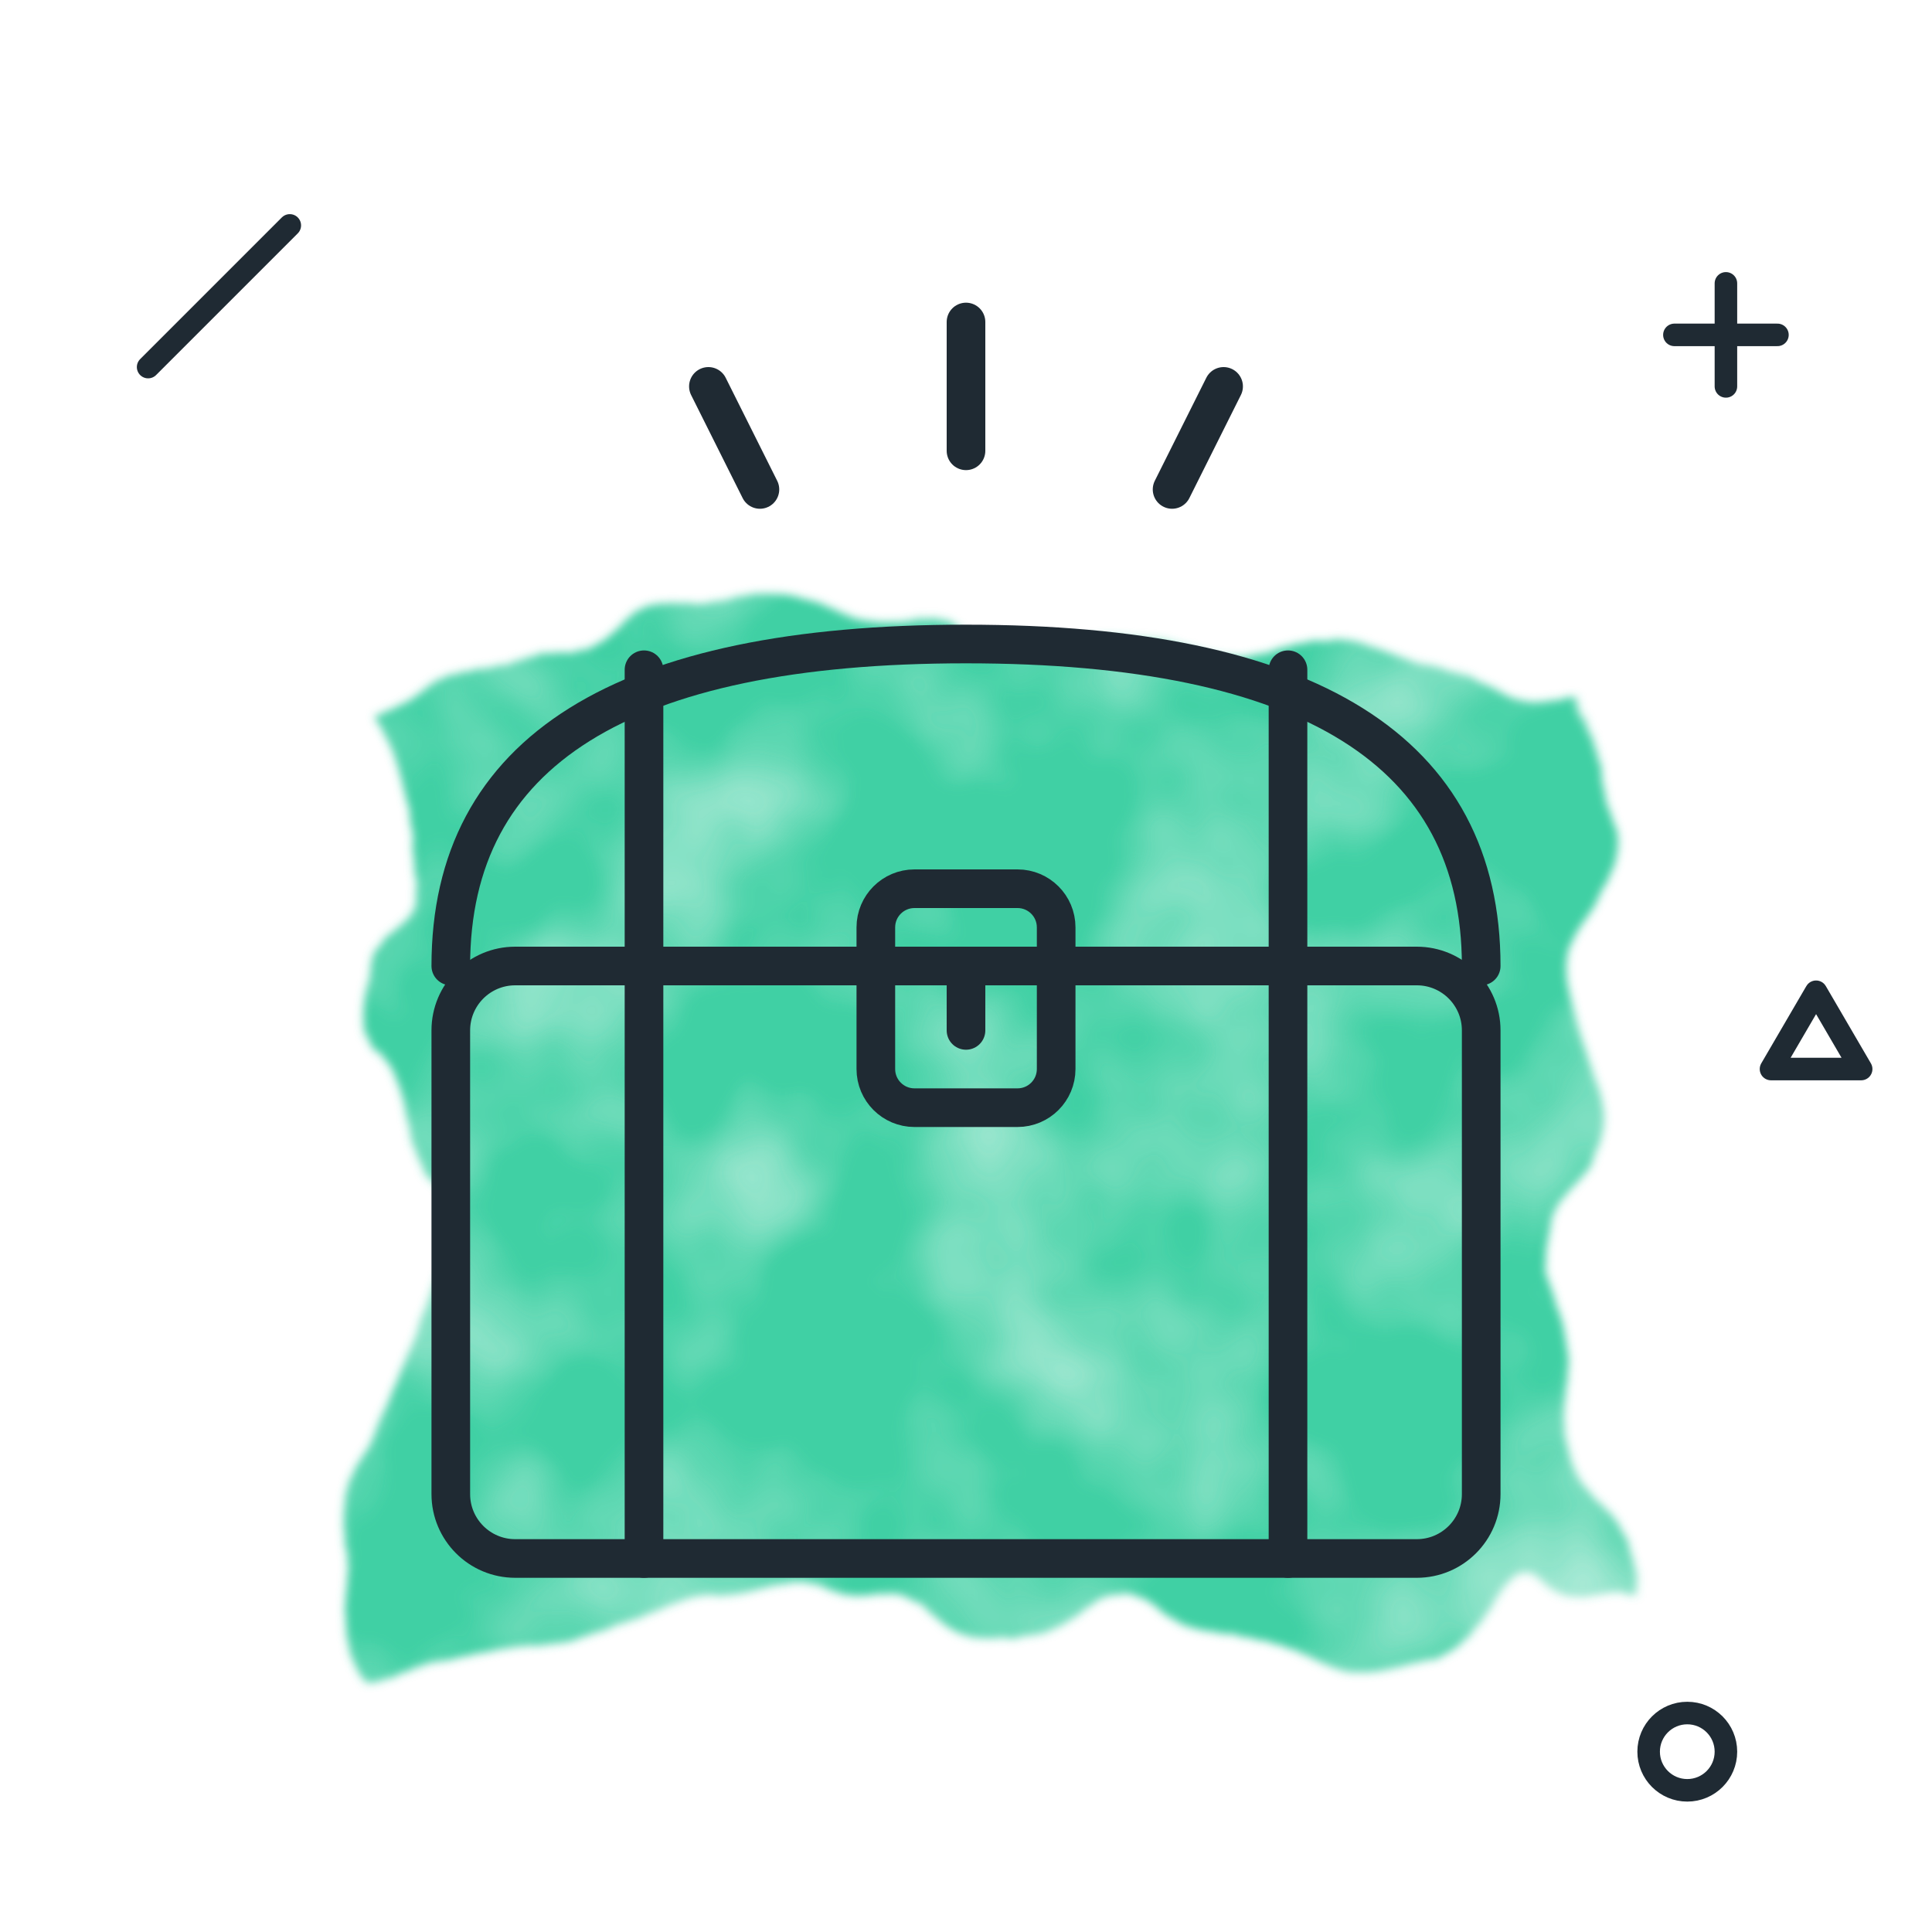
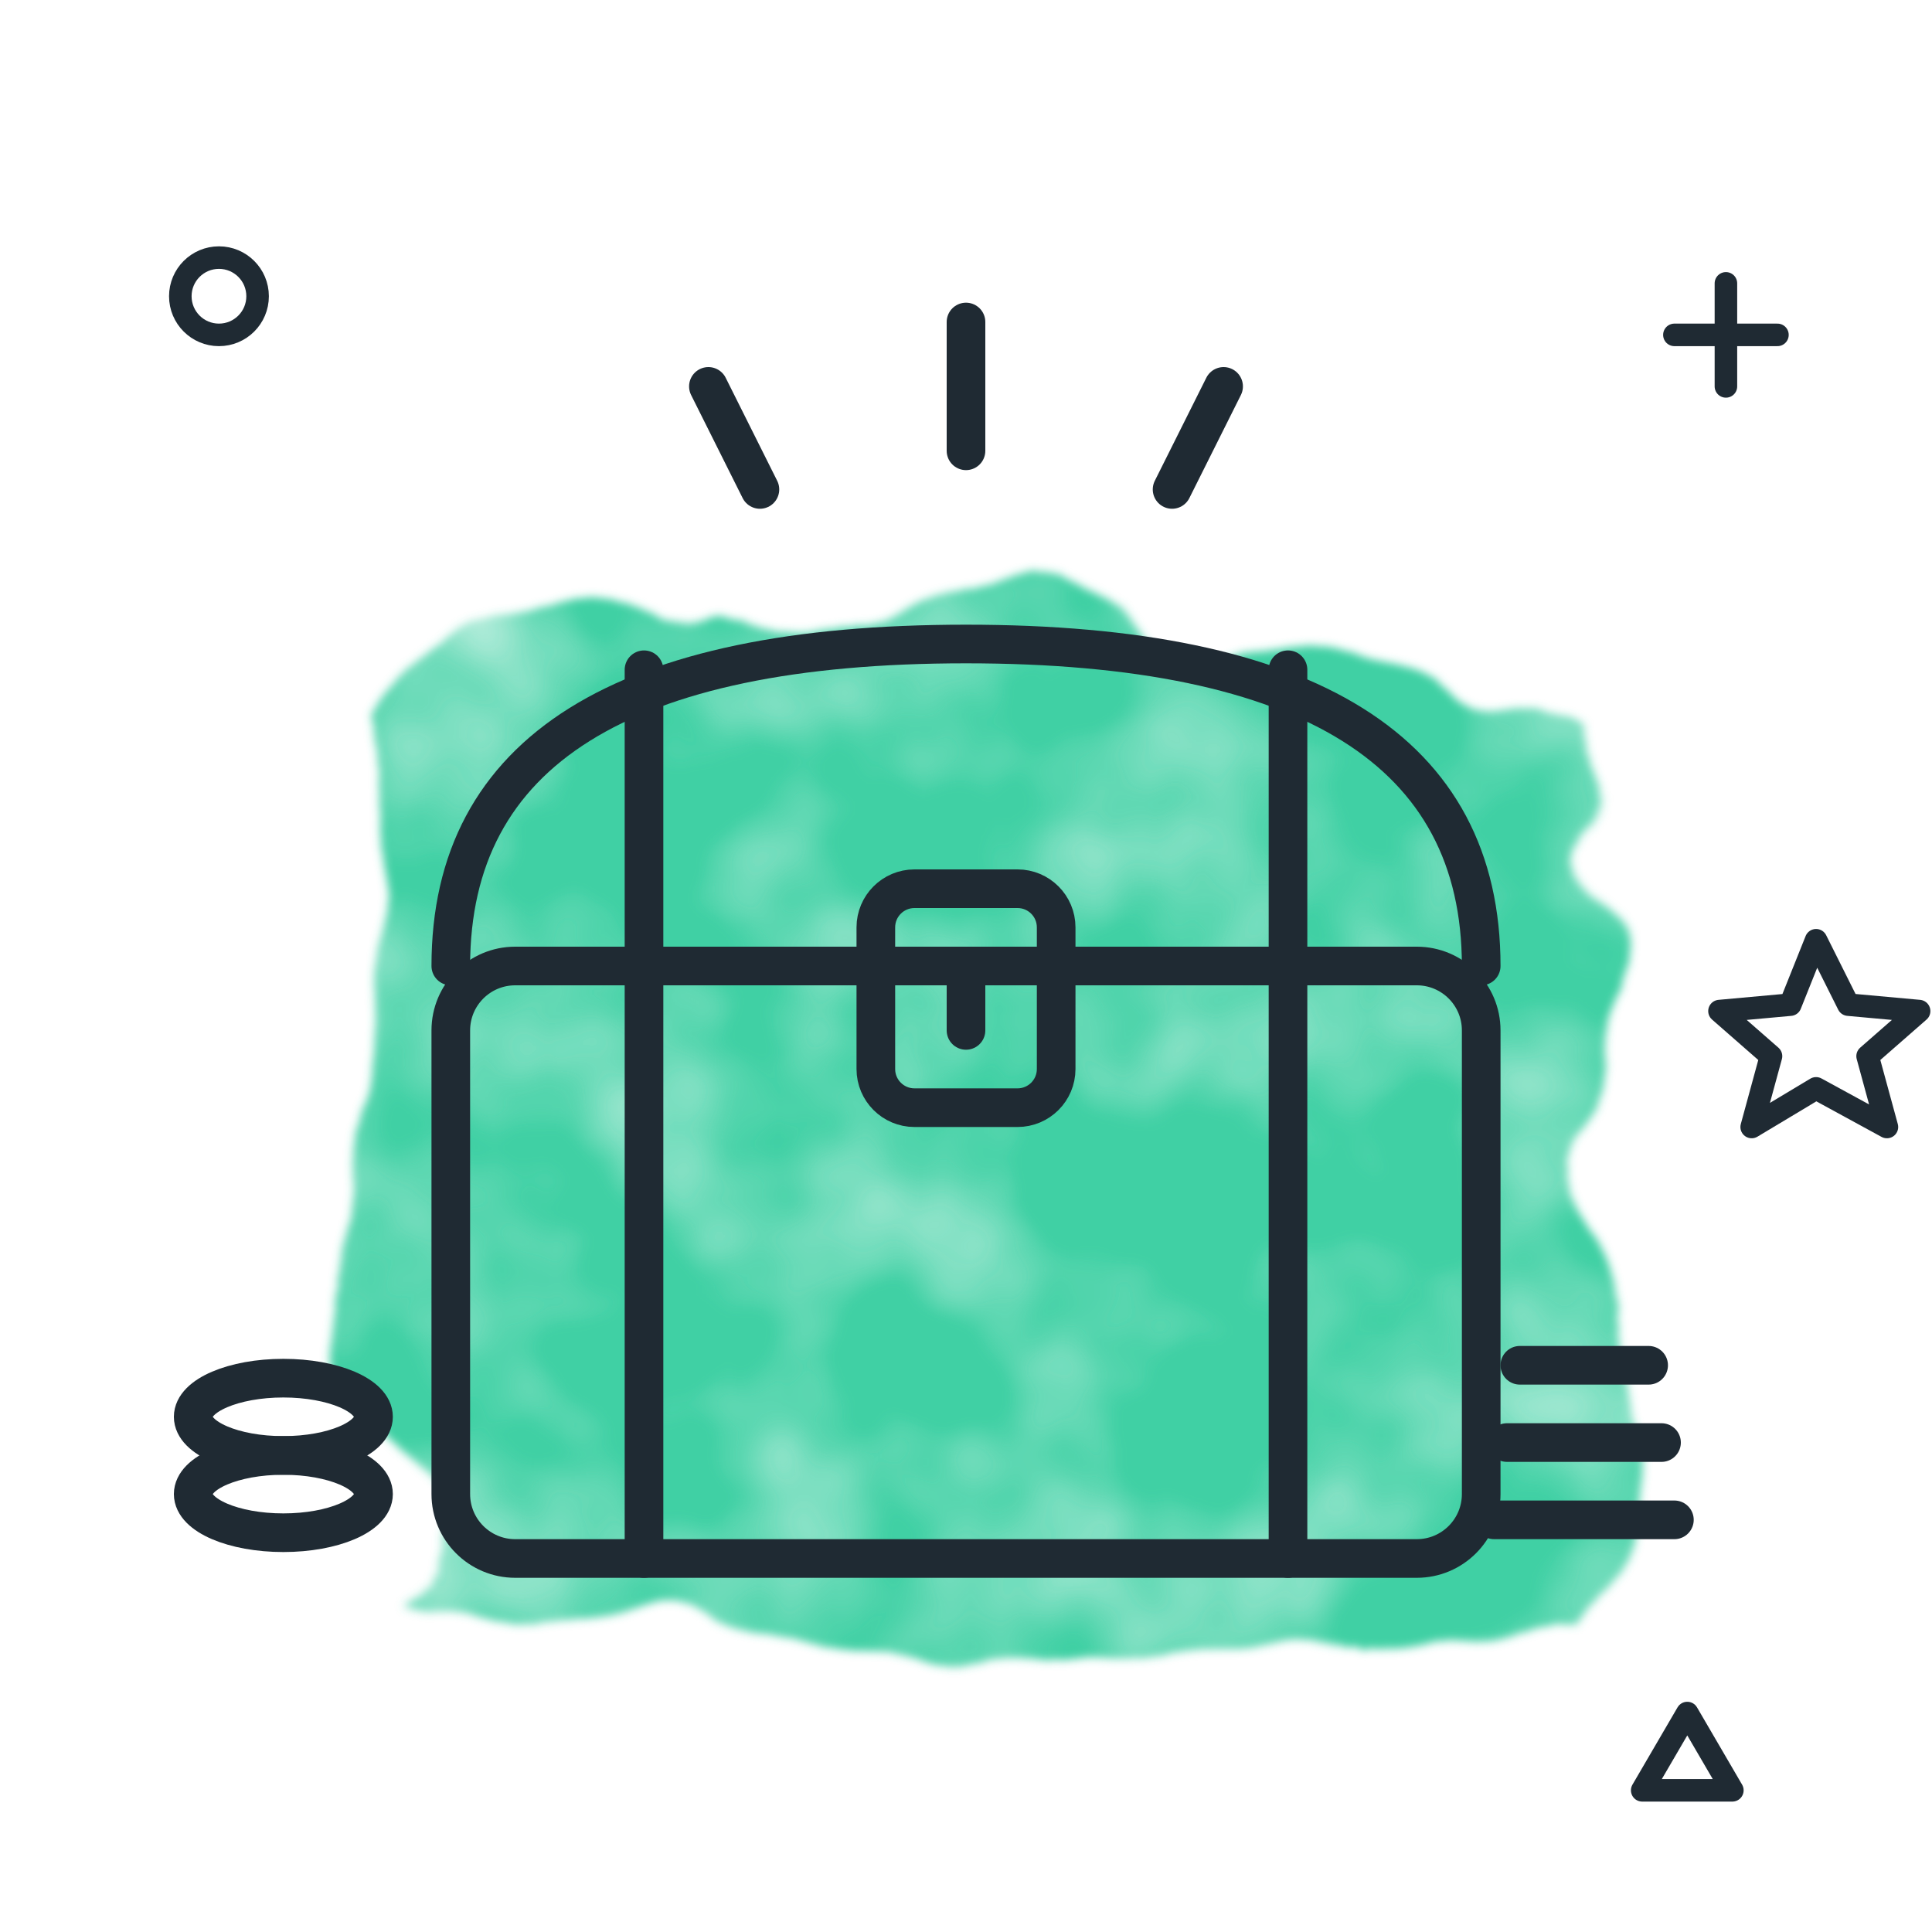
<svg xmlns="http://www.w3.org/2000/svg" viewBox="0 0 300 300">
  <defs>
    <filter id="wc" x="-25%" y="-25%" width="150%" height="150%">
-       <feTurbulence type="fractalNoise" baseFrequency="0.018" numOctaves="3" seed="24" result="n1" />
+       <feTurbulence type="fractalNoise" baseFrequency="0.018" numOctaves="3" seed="31" result="n1" />
      <feDisplacementMap in="SourceGraphic" in2="n1" scale="40" xChannelSelector="R" yChannelSelector="G" result="d" />
-       <feTurbulence type="fractalNoise" baseFrequency="0.035" numOctaves="3" seed="29" result="n2" />
+       <feTurbulence type="fractalNoise" baseFrequency="0.035" numOctaves="3" seed="36" result="n2" />
      <feColorMatrix in="n2" type="matrix" values="0 0 0 0 0 0 0 0 0 0 0 0 0 0 0 0 0 0 -1.1 1.45" result="tex" />
      <feComposite in="d" in2="tex" operator="in" result="t" />
      <feGaussianBlur in="t" stdDeviation="0.7" />
    </filter>
  </defs>
  <path d="M58 112 Q150 76 246 112 L250 250 L60 254 Z" fill="#3fd0a4" filter="url(#wc)" />
  <g fill="none" stroke="#1f2a33" stroke-width="6" stroke-linecap="round" stroke-linejoin="round">
    <path d="M70 150q0-50 80-50t80 50" />
    <rect x="70" y="150" width="160" height="92" rx="10" />
    <path d="M100 104v138M200 104v138" />
    <rect x="136" y="138" width="28" height="34" rx="6" />
    <path d="M150 152v8" />
    <path d="M118 76l-8-16M150 70V50M182 76l8-16" />
+     <path d="M232 236h28M234 224h24M236 212h20" />
+     <ellipse cx="44" cy="232" rx="14" ry="6" />
+     <ellipse cx="44" cy="220" rx="14" ry="6" />
  </g>
  <g fill="none" stroke="#1f2a33" stroke-width="3.5" stroke-linecap="round" stroke-linejoin="round">
-     <circle cx="262" cy="272" r="6" />
-     <path d="M275 166l7-12 7 12z" />
+     <circle cx="34" cy="46" r="6" />
+     <path d="M282 146l5 10 11 1-8 7 3 11-11-6-10 6 3-11-8-7 11-1z" />
+     <path d="M255 278l7-12 7 12z" />
    <path d="M268 44v16M260 52h16" />
-     <path d="M23 57l22-22" />
  </g>
</svg>
